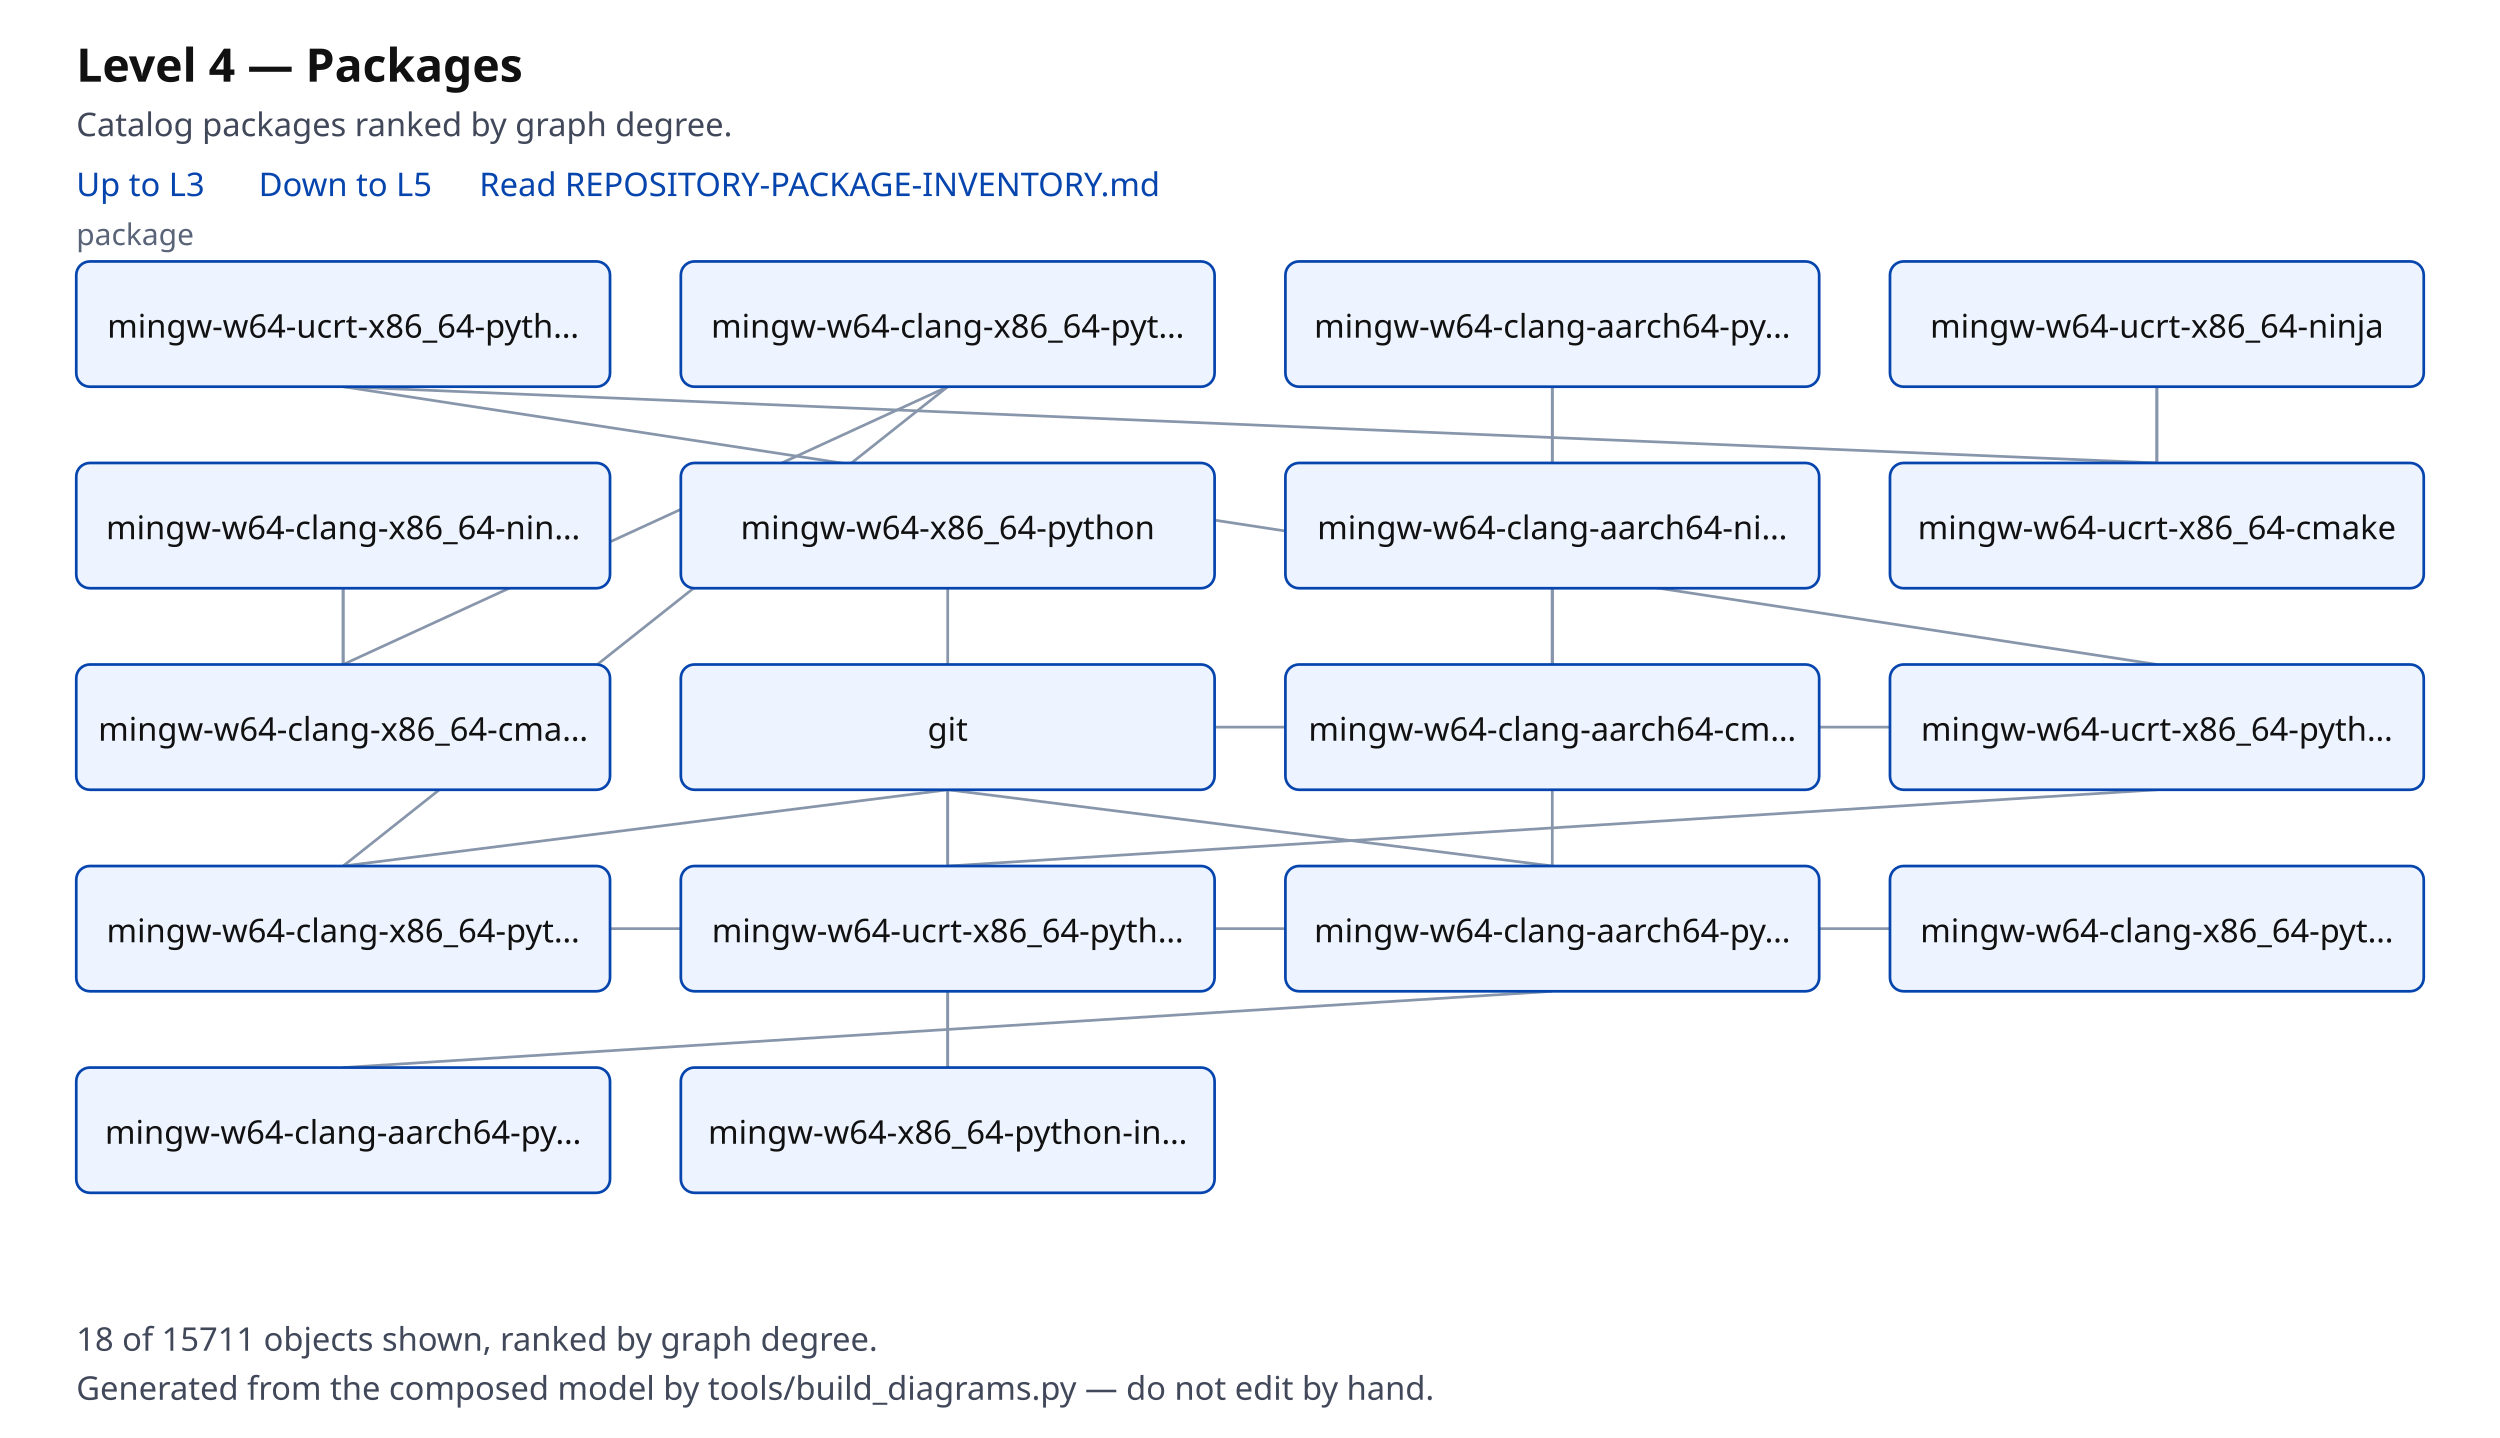
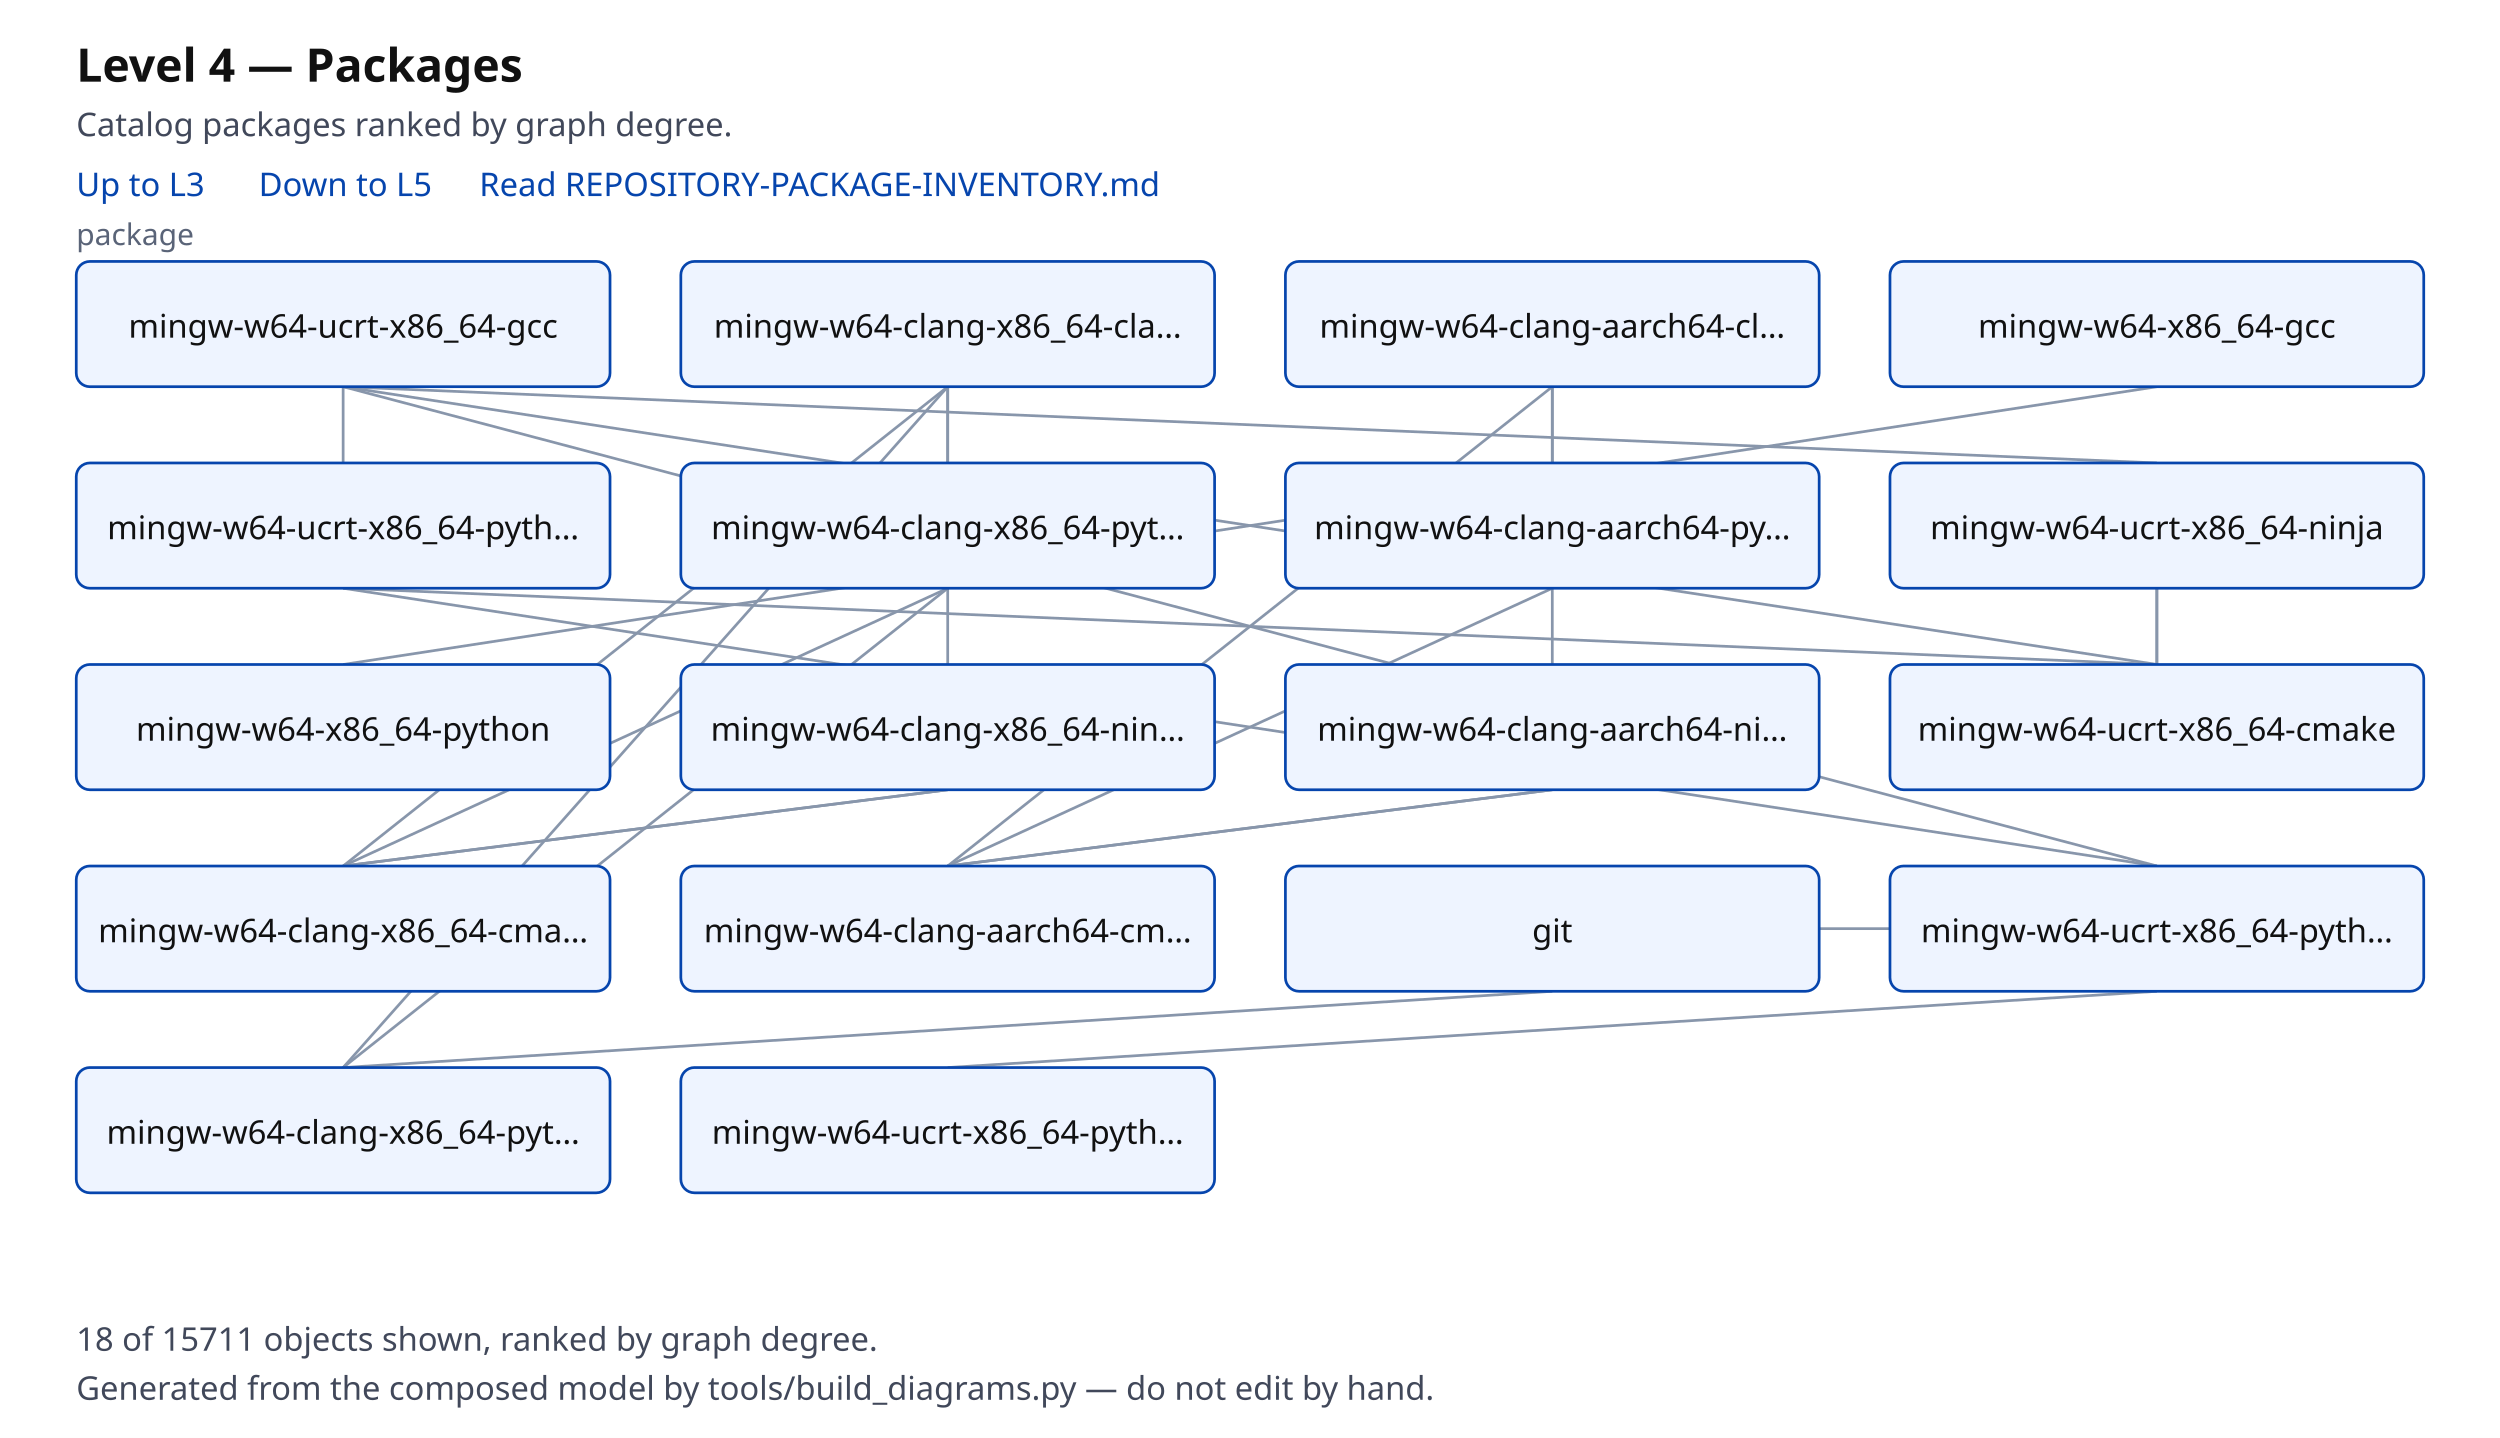
<svg xmlns="http://www.w3.org/2000/svg" width="918" height="528" viewBox="0 0 918 528" role="img" aria-labelledby="title description">
  <style>.edge{stroke:#8896ab;stroke-width:1;fill:none}.node{fill:#eef4ff;stroke:#0645ad;stroke-width:1}.label{font:12px system-ui,sans-serif;fill:#111}.kindlabel{font:11px system-ui,sans-serif;fill:#5a6478}.h1{font:bold 17px system-ui,sans-serif;fill:#111}.meta{font:12px system-ui,sans-serif;fill:#41485a}.nav{font:12px system-ui,sans-serif;fill:#0645ad}</style>
  <rect width="918" height="528" fill="#ffffff" />
  <text class="h1" x="28" y="30">Level 4 — Packages</text>
  <text class="meta" x="28" y="50">Catalog packages ranked by graph degree.</text>
  <a href="level-3.svg">
    <text class="nav" x="28" y="72">Up to L3</text>
  </a>
  <a href="level-5.svg">
    <text class="nav" x="95" y="72">Down to L5</text>
  </a>
  <a href="../docs/REPOSITORY-PACKAGE-INVENTORY.md">
    <text class="nav" x="176" y="72">Read REPOSITORY-PACKAGE-INVENTORY.md</text>
  </a>
-   <line class="edge" x1="792" y1="170" x2="792" y2="142" />
+   <line class="edge" x1="792" y1="244" x2="792" y2="216" />
+   <line class="edge" x1="792" y1="318" x2="126" y2="216" />
+   <line class="edge" x1="126" y1="318" x2="348" y2="290" />
+   <line class="edge" x1="126" y1="392" x2="348" y2="216" />
+   <line class="edge" x1="348" y1="318" x2="570" y2="290" />
+   <line class="edge" x1="126" y1="392" x2="348" y2="142" />
+   <line class="edge" x1="348" y1="318" x2="570" y2="216" />
+   <line class="edge" x1="126" y1="318" x2="348" y2="142" />
+   <line class="edge" x1="570" y1="290" x2="348" y2="318" />
+   <line class="edge" x1="126" y1="170" x2="126" y2="142" />
+   <line class="edge" x1="348" y1="170" x2="348" y2="142" />
+   <line class="edge" x1="570" y1="170" x2="570" y2="142" />
+   <line class="edge" x1="224" y1="119" x2="28" y2="119" />
+   <line class="edge" x1="348" y1="244" x2="348" y2="142" />
+   <line class="edge" x1="126" y1="318" x2="348" y2="216" />
+   <line class="edge" x1="792" y1="318" x2="126" y2="142" />
+   <line class="edge" x1="348" y1="290" x2="126" y2="318" />
+   <line class="edge" x1="694" y1="341" x2="668" y2="341" />
+   <line class="edge" x1="570" y1="244" x2="570" y2="142" />
+   <line class="edge" x1="792" y1="170" x2="126" y2="142" />
+   <line class="edge" x1="792" y1="244" x2="126" y2="216" />
+   <line class="edge" x1="446" y1="119" x2="250" y2="119" />
+   <line class="edge" x1="348" y1="392" x2="792" y2="364" />
  <line class="edge" x1="792" y1="244" x2="126" y2="142" />
-   <line class="edge" x1="126" y1="244" x2="126" y2="216" />
-   <line class="edge" x1="126" y1="318" x2="348" y2="142" />
-   <line class="edge" x1="570" y1="244" x2="570" y2="216" />
-   <line class="edge" x1="570" y1="318" x2="570" y2="142" />
-   <line class="edge" x1="348" y1="392" x2="348" y2="216" />
-   <line class="edge" x1="570" y1="244" x2="570" y2="142" />
-   <line class="edge" x1="570" y1="216" x2="570" y2="244" />
+   <line class="edge" x1="126" y1="244" x2="792" y2="142" />
+   <line class="edge" x1="890" y1="119" x2="694" y2="119" />
+   <line class="edge" x1="668" y1="119" x2="472" y2="119" />
  <line class="edge" x1="126" y1="392" x2="570" y2="364" />
-   <line class="edge" x1="570" y1="318" x2="348" y2="290" />
-   <line class="edge" x1="126" y1="244" x2="348" y2="142" />
-   <line class="edge" x1="126" y1="216" x2="126" y2="244" />
-   <line class="edge" x1="694" y1="341" x2="224" y2="341" />
-   <line class="edge" x1="126" y1="318" x2="348" y2="290" />
-   <line class="edge" x1="792" y1="170" x2="126" y2="142" />
-   <line class="edge" x1="792" y1="142" x2="792" y2="170" />
-   <line class="edge" x1="348" y1="318" x2="792" y2="290" />
-   <line class="edge" x1="694" y1="267" x2="446" y2="267" />
-   <line class="edge" x1="348" y1="392" x2="348" y2="290" />
+   <line class="edge" x1="792" y1="216" x2="792" y2="244" />
+   <line class="edge" x1="348" y1="318" x2="570" y2="142" />
  <text class="kindlabel" x="28" y="90">package</text>
+   <a href="../generated/explorer/index.html#/object/package%3Amsys2%3Amingw-w64-ucrt-x86_64-gcc" aria-label="mingw-w64-ucrt-x86_64-gcc (package:msys2:mingw-w64-ucrt-x86_64-gcc)">
+     <rect class="node" x="28" y="96" width="196" height="46" rx="5" tabindex="0" />
+     <text class="label" x="126" y="124" text-anchor="middle">mingw-w64-ucrt-x86_64-gcc</text>
+   </a>
+   <a href="../generated/explorer/index.html#/object/package%3Amsys2%3Amingw-w64-clang-x86_64-clang" aria-label="mingw-w64-clang-x86_64-clang (package:msys2:mingw-w64-clang-x86_64-clang)">
+     <rect class="node" x="250" y="96" width="196" height="46" rx="5" tabindex="0" />
+     <text class="label" x="348" y="124" text-anchor="middle">mingw-w64-clang-x86_64-cla…</text>
+   </a>
+   <a href="../generated/explorer/index.html#/object/package%3Amsys2%3Amingw-w64-clang-aarch64-clang" aria-label="mingw-w64-clang-aarch64-clang (package:msys2:mingw-w64-clang-aarch64-clang)">
+     <rect class="node" x="472" y="96" width="196" height="46" rx="5" tabindex="0" />
+     <text class="label" x="570" y="124" text-anchor="middle">mingw-w64-clang-aarch64-cl…</text>
+   </a>
+   <a href="../generated/explorer/index.html#/object/package%3Amsys2%3Amingw-w64-x86_64-gcc" aria-label="mingw-w64-x86_64-gcc (package:msys2:mingw-w64-x86_64-gcc)">
+     <rect class="node" x="694" y="96" width="196" height="46" rx="5" tabindex="0" />
+     <text class="label" x="792" y="124" text-anchor="middle">mingw-w64-x86_64-gcc</text>
+   </a>
  <a href="../generated/explorer/index.html#/object/package%3Amsys2%3Amingw-w64-ucrt-x86_64-python" aria-label="mingw-w64-ucrt-x86_64-python (package:msys2:mingw-w64-ucrt-x86_64-python)">
-     <rect class="node" x="28" y="96" width="196" height="46" rx="5" tabindex="0" />
-     <text class="label" x="126" y="124" text-anchor="middle">mingw-w64-ucrt-x86_64-pyth…</text>
+     <rect class="node" x="28" y="170" width="196" height="46" rx="5" tabindex="0" />
+     <text class="label" x="126" y="198" text-anchor="middle">mingw-w64-ucrt-x86_64-pyth…</text>
  </a>
  <a href="../generated/explorer/index.html#/object/package%3Amsys2%3Amingw-w64-clang-x86_64-python" aria-label="mingw-w64-clang-x86_64-python (package:msys2:mingw-w64-clang-x86_64-python)">
-     <rect class="node" x="250" y="96" width="196" height="46" rx="5" tabindex="0" />
-     <text class="label" x="348" y="124" text-anchor="middle">mingw-w64-clang-x86_64-pyt…</text>
+     <rect class="node" x="250" y="170" width="196" height="46" rx="5" tabindex="0" />
+     <text class="label" x="348" y="198" text-anchor="middle">mingw-w64-clang-x86_64-pyt…</text>
  </a>
  <a href="../generated/explorer/index.html#/object/package%3Amsys2%3Amingw-w64-clang-aarch64-python" aria-label="mingw-w64-clang-aarch64-python (package:msys2:mingw-w64-clang-aarch64-python)">
-     <rect class="node" x="472" y="96" width="196" height="46" rx="5" tabindex="0" />
-     <text class="label" x="570" y="124" text-anchor="middle">mingw-w64-clang-aarch64-py…</text>
+     <rect class="node" x="472" y="170" width="196" height="46" rx="5" tabindex="0" />
+     <text class="label" x="570" y="198" text-anchor="middle">mingw-w64-clang-aarch64-py…</text>
  </a>
  <a href="../generated/explorer/index.html#/object/package%3Amsys2%3Amingw-w64-ucrt-x86_64-ninja" aria-label="mingw-w64-ucrt-x86_64-ninja (package:msys2:mingw-w64-ucrt-x86_64-ninja)">
-     <rect class="node" x="694" y="96" width="196" height="46" rx="5" tabindex="0" />
-     <text class="label" x="792" y="124" text-anchor="middle">mingw-w64-ucrt-x86_64-ninja</text>
+     <rect class="node" x="694" y="170" width="196" height="46" rx="5" tabindex="0" />
+     <text class="label" x="792" y="198" text-anchor="middle">mingw-w64-ucrt-x86_64-ninja</text>
+   </a>
+   <a href="../generated/explorer/index.html#/object/package%3Amsys2%3Amingw-w64-x86_64-python" aria-label="mingw-w64-x86_64-python (package:msys2:mingw-w64-x86_64-python)">
+     <rect class="node" x="28" y="244" width="196" height="46" rx="5" tabindex="0" />
+     <text class="label" x="126" y="272" text-anchor="middle">mingw-w64-x86_64-python</text>
  </a>
  <a href="../generated/explorer/index.html#/object/package%3Amsys2%3Amingw-w64-clang-x86_64-ninja" aria-label="mingw-w64-clang-x86_64-ninja (package:msys2:mingw-w64-clang-x86_64-ninja)">
-     <rect class="node" x="28" y="170" width="196" height="46" rx="5" tabindex="0" />
-     <text class="label" x="126" y="198" text-anchor="middle">mingw-w64-clang-x86_64-nin…</text>
-   </a>
-   <a href="../generated/explorer/index.html#/object/package%3Amsys2%3Amingw-w64-x86_64-python" aria-label="mingw-w64-x86_64-python (package:msys2:mingw-w64-x86_64-python)">
-     <rect class="node" x="250" y="170" width="196" height="46" rx="5" tabindex="0" />
-     <text class="label" x="348" y="198" text-anchor="middle">mingw-w64-x86_64-python</text>
+     <rect class="node" x="250" y="244" width="196" height="46" rx="5" tabindex="0" />
+     <text class="label" x="348" y="272" text-anchor="middle">mingw-w64-clang-x86_64-nin…</text>
  </a>
  <a href="../generated/explorer/index.html#/object/package%3Amsys2%3Amingw-w64-clang-aarch64-ninja" aria-label="mingw-w64-clang-aarch64-ninja (package:msys2:mingw-w64-clang-aarch64-ninja)">
-     <rect class="node" x="472" y="170" width="196" height="46" rx="5" tabindex="0" />
-     <text class="label" x="570" y="198" text-anchor="middle">mingw-w64-clang-aarch64-ni…</text>
+     <rect class="node" x="472" y="244" width="196" height="46" rx="5" tabindex="0" />
+     <text class="label" x="570" y="272" text-anchor="middle">mingw-w64-clang-aarch64-ni…</text>
  </a>
  <a href="../generated/explorer/index.html#/object/package%3Amsys2%3Amingw-w64-ucrt-x86_64-cmake" aria-label="mingw-w64-ucrt-x86_64-cmake (package:msys2:mingw-w64-ucrt-x86_64-cmake)">
-     <rect class="node" x="694" y="170" width="196" height="46" rx="5" tabindex="0" />
-     <text class="label" x="792" y="198" text-anchor="middle">mingw-w64-ucrt-x86_64-cmake</text>
+     <rect class="node" x="694" y="244" width="196" height="46" rx="5" tabindex="0" />
+     <text class="label" x="792" y="272" text-anchor="middle">mingw-w64-ucrt-x86_64-cmake</text>
  </a>
  <a href="../generated/explorer/index.html#/object/package%3Amsys2%3Amingw-w64-clang-x86_64-cmake" aria-label="mingw-w64-clang-x86_64-cmake (package:msys2:mingw-w64-clang-x86_64-cmake)">
-     <rect class="node" x="28" y="244" width="196" height="46" rx="5" tabindex="0" />
-     <text class="label" x="126" y="272" text-anchor="middle">mingw-w64-clang-x86_64-cma…</text>
+     <rect class="node" x="28" y="318" width="196" height="46" rx="5" tabindex="0" />
+     <text class="label" x="126" y="346" text-anchor="middle">mingw-w64-clang-x86_64-cma…</text>
+   </a>
+   <a href="../generated/explorer/index.html#/object/package%3Amsys2%3Amingw-w64-clang-aarch64-cmake" aria-label="mingw-w64-clang-aarch64-cmake (package:msys2:mingw-w64-clang-aarch64-cmake)">
+     <rect class="node" x="250" y="318" width="196" height="46" rx="5" tabindex="0" />
+     <text class="label" x="348" y="346" text-anchor="middle">mingw-w64-clang-aarch64-cm…</text>
  </a>
  <a href="../generated/explorer/index.html#/object/package%3Amsys2%3Agit" aria-label="git (package:msys2:git)">
-     <rect class="node" x="250" y="244" width="196" height="46" rx="5" tabindex="0" />
-     <text class="label" x="348" y="272" text-anchor="middle">git</text>
-   </a>
-   <a href="../generated/explorer/index.html#/object/package%3Amsys2%3Amingw-w64-clang-aarch64-cmake" aria-label="mingw-w64-clang-aarch64-cmake (package:msys2:mingw-w64-clang-aarch64-cmake)">
-     <rect class="node" x="472" y="244" width="196" height="46" rx="5" tabindex="0" />
-     <text class="label" x="570" y="272" text-anchor="middle">mingw-w64-clang-aarch64-cm…</text>
+     <rect class="node" x="472" y="318" width="196" height="46" rx="5" tabindex="0" />
+     <text class="label" x="570" y="346" text-anchor="middle">git</text>
  </a>
  <a href="../generated/explorer/index.html#/object/package%3Amsys2%3Amingw-w64-ucrt-x86_64-python-installer" aria-label="mingw-w64-ucrt-x86_64-python-installer (package:msys2:mingw-w64-ucrt-x86_64-python-installer)">
-     <rect class="node" x="694" y="244" width="196" height="46" rx="5" tabindex="0" />
-     <text class="label" x="792" y="272" text-anchor="middle">mingw-w64-ucrt-x86_64-pyth…</text>
+     <rect class="node" x="694" y="318" width="196" height="46" rx="5" tabindex="0" />
+     <text class="label" x="792" y="346" text-anchor="middle">mingw-w64-ucrt-x86_64-pyth…</text>
  </a>
  <a href="../generated/explorer/index.html#/object/package%3Amsys2%3Amingw-w64-clang-x86_64-python-installer" aria-label="mingw-w64-clang-x86_64-python-installer (package:msys2:mingw-w64-clang-x86_64-python-installer)">
-     <rect class="node" x="28" y="318" width="196" height="46" rx="5" tabindex="0" />
-     <text class="label" x="126" y="346" text-anchor="middle">mingw-w64-clang-x86_64-pyt…</text>
+     <rect class="node" x="28" y="392" width="196" height="46" rx="5" tabindex="0" />
+     <text class="label" x="126" y="420" text-anchor="middle">mingw-w64-clang-x86_64-pyt…</text>
  </a>
  <a href="../generated/explorer/index.html#/object/package%3Amsys2%3Amingw-w64-ucrt-x86_64-python-build" aria-label="mingw-w64-ucrt-x86_64-python-build (package:msys2:mingw-w64-ucrt-x86_64-python-build)">
-     <rect class="node" x="250" y="318" width="196" height="46" rx="5" tabindex="0" />
-     <text class="label" x="348" y="346" text-anchor="middle">mingw-w64-ucrt-x86_64-pyth…</text>
-   </a>
-   <a href="../generated/explorer/index.html#/object/package%3Amsys2%3Amingw-w64-clang-aarch64-python-installer" aria-label="mingw-w64-clang-aarch64-python-installer (package:msys2:mingw-w64-clang-aarch64-python-installer)">
-     <rect class="node" x="472" y="318" width="196" height="46" rx="5" tabindex="0" />
-     <text class="label" x="570" y="346" text-anchor="middle">mingw-w64-clang-aarch64-py…</text>
-   </a>
-   <a href="../generated/explorer/index.html#/object/package%3Amsys2%3Amingw-w64-clang-x86_64-python-build" aria-label="mingw-w64-clang-x86_64-python-build (package:msys2:mingw-w64-clang-x86_64-python-build)">
-     <rect class="node" x="694" y="318" width="196" height="46" rx="5" tabindex="0" />
-     <text class="label" x="792" y="346" text-anchor="middle">mingw-w64-clang-x86_64-pyt…</text>
-   </a>
-   <a href="../generated/explorer/index.html#/object/package%3Amsys2%3Amingw-w64-clang-aarch64-python-build" aria-label="mingw-w64-clang-aarch64-python-build (package:msys2:mingw-w64-clang-aarch64-python-build)">
-     <rect class="node" x="28" y="392" width="196" height="46" rx="5" tabindex="0" />
-     <text class="label" x="126" y="420" text-anchor="middle">mingw-w64-clang-aarch64-py…</text>
-   </a>
-   <a href="../generated/explorer/index.html#/object/package%3Amsys2%3Amingw-w64-x86_64-python-installer" aria-label="mingw-w64-x86_64-python-installer (package:msys2:mingw-w64-x86_64-python-installer)">
    <rect class="node" x="250" y="392" width="196" height="46" rx="5" tabindex="0" />
-     <text class="label" x="348" y="420" text-anchor="middle">mingw-w64-x86_64-python-in…</text>
+     <text class="label" x="348" y="420" text-anchor="middle">mingw-w64-ucrt-x86_64-pyth…</text>
  </a>
  <text class="meta" x="28" y="496">18 of 15711 objects shown, ranked by graph degree.</text>
  <text class="meta" x="28" y="514">Generated from the composed model by tools/build_diagrams.py — do not edit by hand.</text>
</svg>
